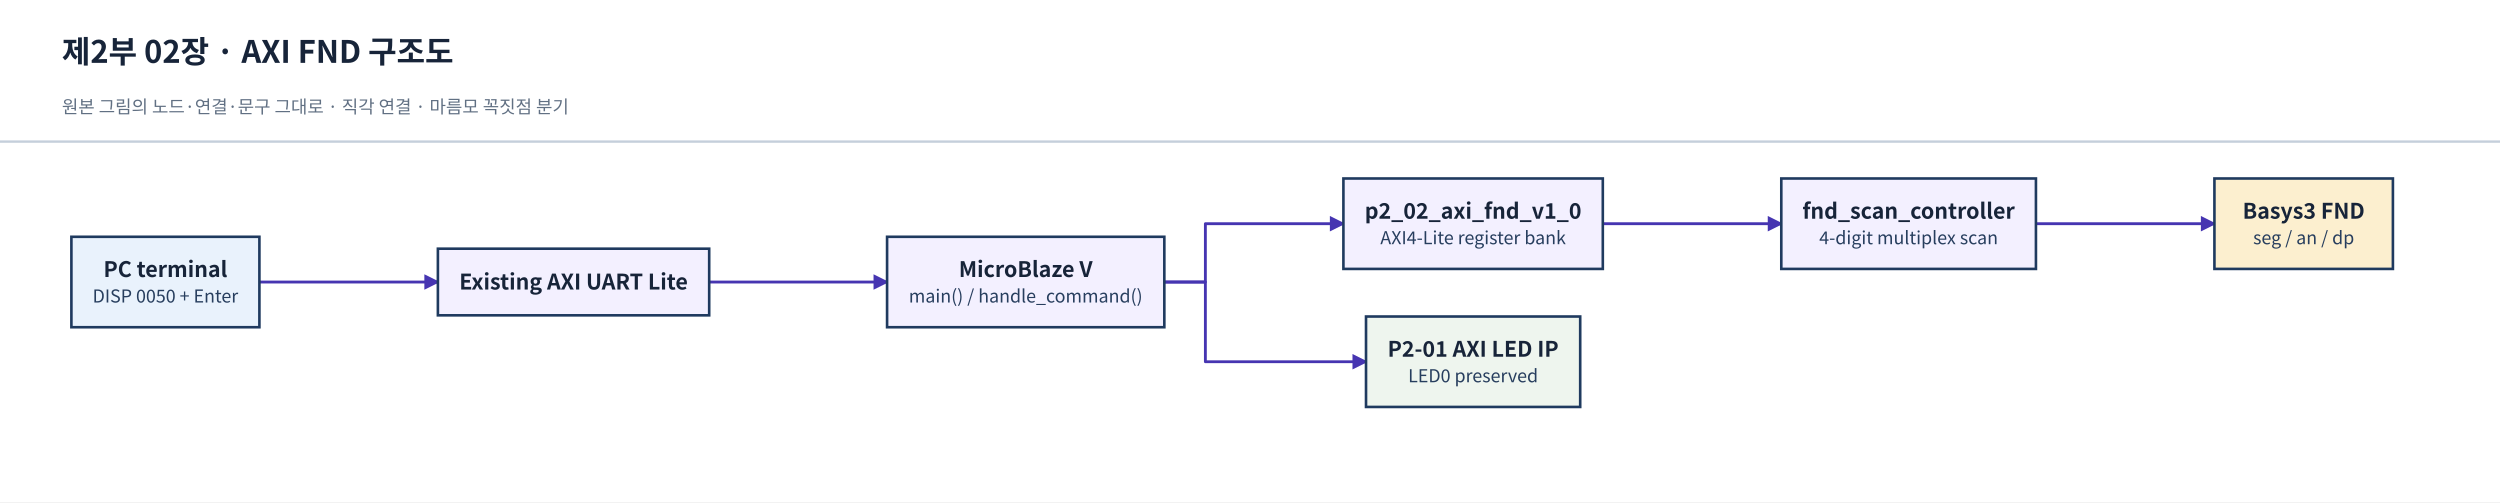
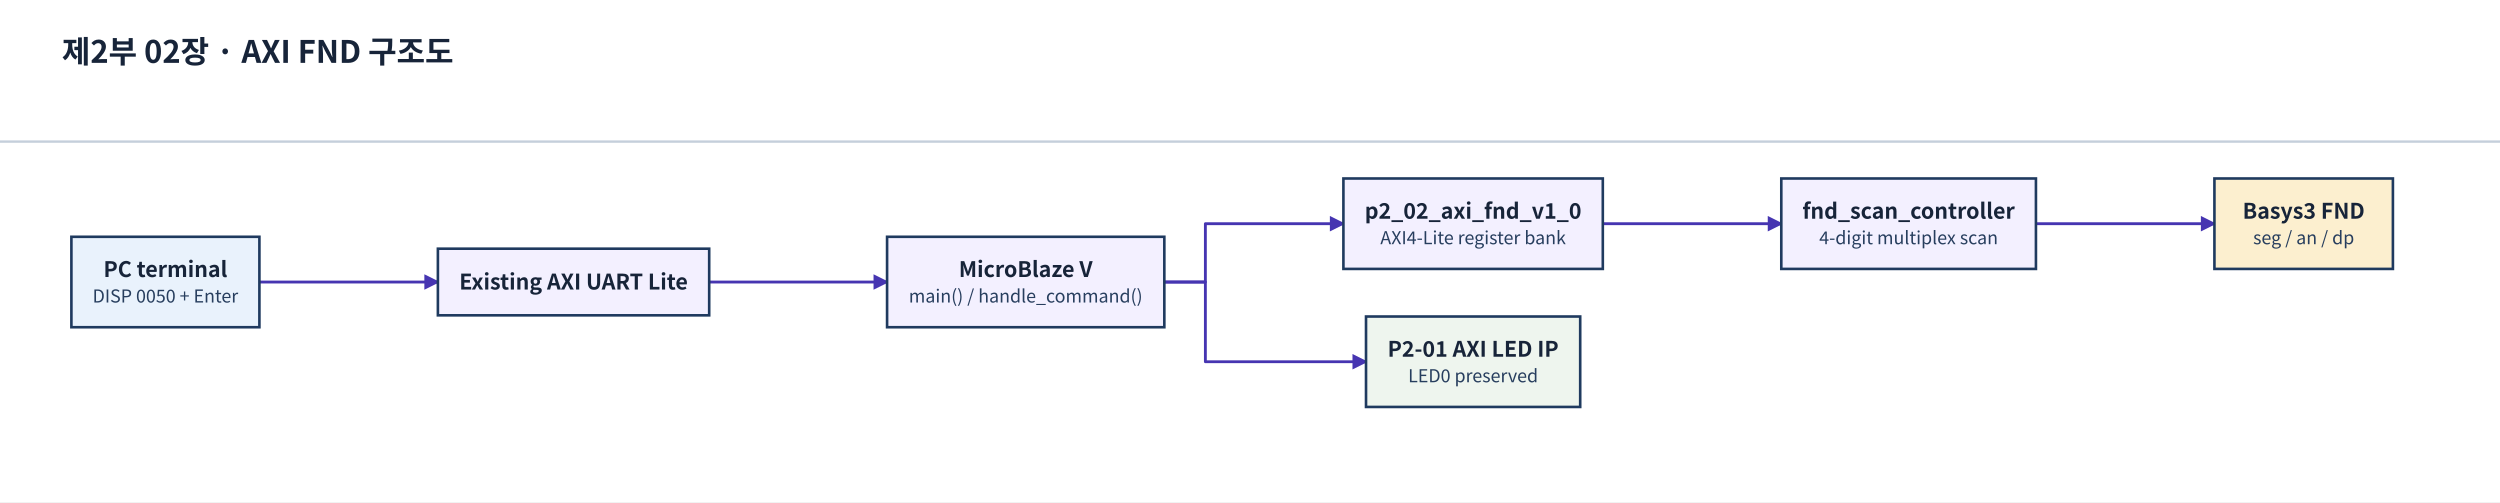
<svg xmlns="http://www.w3.org/2000/svg" id="canvas" width="2101" height="422" viewBox="0 0 2101 422" aria-label="편집 가능한 수직형 플로우차트" version="1.1">
  <defs>
    <marker id="arrowhead-0" markerWidth="13" markerHeight="13" refX="11.375" refY="6.5" orient="auto" markerUnits="userSpaceOnUse">
      <path d="M 0 0 L 13 6.5 L 0 13 z" fill="#4635B1" />
    </marker>
    <marker id="arrowhead-1" markerWidth="13" markerHeight="13" refX="11.375" refY="6.5" orient="auto" markerUnits="userSpaceOnUse">
      <path d="M 0 0 L 13 6.5 L 0 13 z" fill="#4635B1" />
    </marker>
    <marker id="arrowhead-2" markerWidth="13" markerHeight="13" refX="11.375" refY="6.5" orient="auto" markerUnits="userSpaceOnUse">
      <path d="M 0 0 L 13 6.5 L 0 13 z" fill="#4635B1" />
    </marker>
    <marker id="arrowhead-3" markerWidth="13" markerHeight="13" refX="11.375" refY="6.5" orient="auto" markerUnits="userSpaceOnUse">
      <path d="M 0 0 L 13 6.5 L 0 13 z" fill="#4635B1" />
    </marker>
    <marker id="arrowhead-4" markerWidth="13" markerHeight="13" refX="11.375" refY="6.5" orient="auto" markerUnits="userSpaceOnUse">
      <path d="M 0 0 L 13 6.5 L 0 13 z" fill="#4635B1" />
    </marker>
    <marker id="arrowhead-5" markerWidth="13" markerHeight="13" refX="11.375" refY="6.5" orient="auto" markerUnits="userSpaceOnUse">
      <path d="M 0 0 L 13 6.5 L 0 13 z" fill="#4635B1" />
    </marker>
  </defs>
  <rect x="0" y="0" width="2101" height="422" fill="#fff" />
  <g data-heading="title">
    <text x="52" y="52.84" font-size="26" font-weight="780" fill="#172439" text-anchor="start" class="heading-text" font-family="Noto Sans KR, Noto Sans CJK KR, Malgun Gothic, sans-serif">제2부 02장 · AXI FND 구조도</text>
  </g>
  <g data-heading="subtitle">
-     <text x="52" y="95.1" font-size="15" font-weight="400" fill="#617083" text-anchor="start" class="heading-text" font-family="Noto Sans KR, Noto Sans CJK KR, Malgun Gothic, sans-serif">원본 그림의 노드·연결·문구 그대로 · 직각 연결 · 마름모 꼭짓점 분기</text>
+     <text x="52" y="95.1" font-size="15" font-weight="400" fill="#617083" text-anchor="start" class="heading-text" font-family="Noto Sans KR, Noto Sans CJK KR, Malgun Gothic, sans-serif" />
  </g>
  <line x1="0" y1="119" x2="2101" y2="119" stroke="#c5cfdb" stroke-width="2" pointer-events="none" data-role="heading-divider" />
  <g id="edges">
    <g data-edge="e1" class="edge">
      <path d="M 218 237 L 368 237" fill="none" stroke="#4635B1" stroke-width="2.4" stroke-linejoin="round" stroke-linecap="round" marker-end="url(#arrowhead-0)" />
    </g>
    <g data-edge="e2" class="edge">
      <path d="M 596 237 L 745.5 237" fill="none" stroke="#4635B1" stroke-width="2.4" stroke-linejoin="round" stroke-linecap="round" marker-end="url(#arrowhead-1)" />
    </g>
    <g data-edge="e3" class="edge">
      <path d="M 978.5 237 L 1013 237 L 1013 188 L 1129 188" fill="none" stroke="#4635B1" stroke-width="2.4" stroke-linejoin="round" stroke-linecap="round" marker-end="url(#arrowhead-2)" />
    </g>
    <g data-edge="e4" class="edge">
      <path d="M 978.5 237 L 1013 237 L 1013 304 L 1148 304" fill="none" stroke="#4635B1" stroke-width="2.4" stroke-linejoin="round" stroke-linecap="round" marker-end="url(#arrowhead-3)" />
    </g>
    <g data-edge="e5" class="edge">
      <path d="M 1347 188 L 1497 188" fill="none" stroke="#4635B1" stroke-width="2.4" stroke-linejoin="round" stroke-linecap="round" marker-end="url(#arrowhead-4)" />
    </g>
    <g data-edge="e6" class="edge">
      <path d="M 1711 188 L 1861 188" fill="none" stroke="#4635B1" stroke-width="2.4" stroke-linejoin="round" stroke-linecap="round" marker-end="url(#arrowhead-5)" />
    </g>
  </g>
  <g id="nodes">
    <g data-node="pc" class="node">
      <rect x="60" y="199" width="158" height="76" fill="#e9f2fc" stroke="#1F3A5F" stroke-width="2.2" class="node-shape" pointer-events="all" />
      <text x="139" y="226.5" text-anchor="middle" dominant-baseline="middle" pointer-events="none" font-size="18" font-weight="750" fill="#172439" font-family="Noto Sans KR, Noto Sans CJK KR, Malgun Gothic, sans-serif">PC terminal</text>
      <text x="139" y="249" text-anchor="middle" dominant-baseline="middle" pointer-events="none" font-size="15" font-weight="400" fill="#273e5e" font-family="Noto Sans KR, Noto Sans CJK KR, Malgun Gothic, sans-serif">DISP 0050 + Enter</text>
    </g>
    <g data-node="uart" class="node">
      <rect x="368" y="209" width="228" height="56" fill="#f3f0ff" stroke="#1F3A5F" stroke-width="2.2" class="node-shape" pointer-events="all" />
      <text x="482" y="237" text-anchor="middle" dominant-baseline="middle" pointer-events="none" font-size="18" font-weight="750" fill="#172439" font-family="Noto Sans KR, Noto Sans CJK KR, Malgun Gothic, sans-serif">Existing AXI UART Lite</text>
    </g>
    <g data-node="cpu" class="node">
      <rect x="745.5" y="199" width="233" height="76" fill="#f3f0ff" stroke="#1F3A5F" stroke-width="2.2" class="node-shape" pointer-events="all" />
      <text x="862" y="226.5" text-anchor="middle" dominant-baseline="middle" pointer-events="none" font-size="18" font-weight="750" fill="#172439" font-family="Noto Sans KR, Noto Sans CJK KR, Malgun Gothic, sans-serif">MicroBlaze V</text>
      <text x="862" y="249" text-anchor="middle" dominant-baseline="middle" pointer-events="none" font-size="15" font-weight="400" fill="#273e5e" font-family="Noto Sans KR, Noto Sans CJK KR, Malgun Gothic, sans-serif">main() / handle_command()</text>
    </g>
    <g data-node="fnd" class="node">
      <rect x="1129" y="150" width="218" height="76" fill="#f3f0ff" stroke="#1F3A5F" stroke-width="2.2" class="node-shape" pointer-events="all" />
      <text x="1238" y="177.5" text-anchor="middle" dominant-baseline="middle" pointer-events="none" font-size="18" font-weight="750" fill="#172439" font-family="Noto Sans KR, Noto Sans CJK KR, Malgun Gothic, sans-serif">p2_02_axi_fnd_v1_0</text>
      <text x="1238" y="200" text-anchor="middle" dominant-baseline="middle" pointer-events="none" font-size="15" font-weight="400" fill="#273e5e" font-family="Noto Sans KR, Noto Sans CJK KR, Malgun Gothic, sans-serif">AXI4-Lite register bank</text>
    </g>
    <g data-node="led" class="node">
      <rect x="1148" y="266" width="180" height="76" fill="#eef5ee" stroke="#1F3A5F" stroke-width="2.2" class="node-shape" pointer-events="all" />
      <text x="1238" y="293.5" text-anchor="middle" dominant-baseline="middle" pointer-events="none" font-size="18" font-weight="750" fill="#172439" font-family="Noto Sans KR, Noto Sans CJK KR, Malgun Gothic, sans-serif">P2-01 AXI LED IP</text>
      <text x="1238" y="316" text-anchor="middle" dominant-baseline="middle" pointer-events="none" font-size="15" font-weight="400" fill="#273e5e" font-family="Noto Sans KR, Noto Sans CJK KR, Malgun Gothic, sans-serif">LED0 preserved</text>
    </g>
    <g data-node="scan" class="node">
      <rect x="1497" y="150" width="214" height="76" fill="#f3f0ff" stroke="#1F3A5F" stroke-width="2.2" class="node-shape" pointer-events="all" />
      <text x="1604" y="177.5" text-anchor="middle" dominant-baseline="middle" pointer-events="none" font-size="18" font-weight="750" fill="#172439" font-family="Noto Sans KR, Noto Sans CJK KR, Malgun Gothic, sans-serif">fnd_scan_controller</text>
      <text x="1604" y="200" text-anchor="middle" dominant-baseline="middle" pointer-events="none" font-size="15" font-weight="400" fill="#273e5e" font-family="Noto Sans KR, Noto Sans CJK KR, Malgun Gothic, sans-serif">4-digit multiplex scan</text>
    </g>
    <g data-node="pins" class="node">
      <rect x="1861" y="150" width="150" height="76" fill="#fcefcf" stroke="#1F3A5F" stroke-width="2.2" class="node-shape" pointer-events="all" />
      <text x="1936" y="177.5" text-anchor="middle" dominant-baseline="middle" pointer-events="none" font-size="18" font-weight="750" fill="#172439" font-family="Noto Sans KR, Noto Sans CJK KR, Malgun Gothic, sans-serif">Basys3 FND</text>
      <text x="1936" y="200" text-anchor="middle" dominant-baseline="middle" pointer-events="none" font-size="15" font-weight="400" fill="#273e5e" font-family="Noto Sans KR, Noto Sans CJK KR, Malgun Gothic, sans-serif">seg / an / dp</text>
    </g>
  </g>
</svg>
